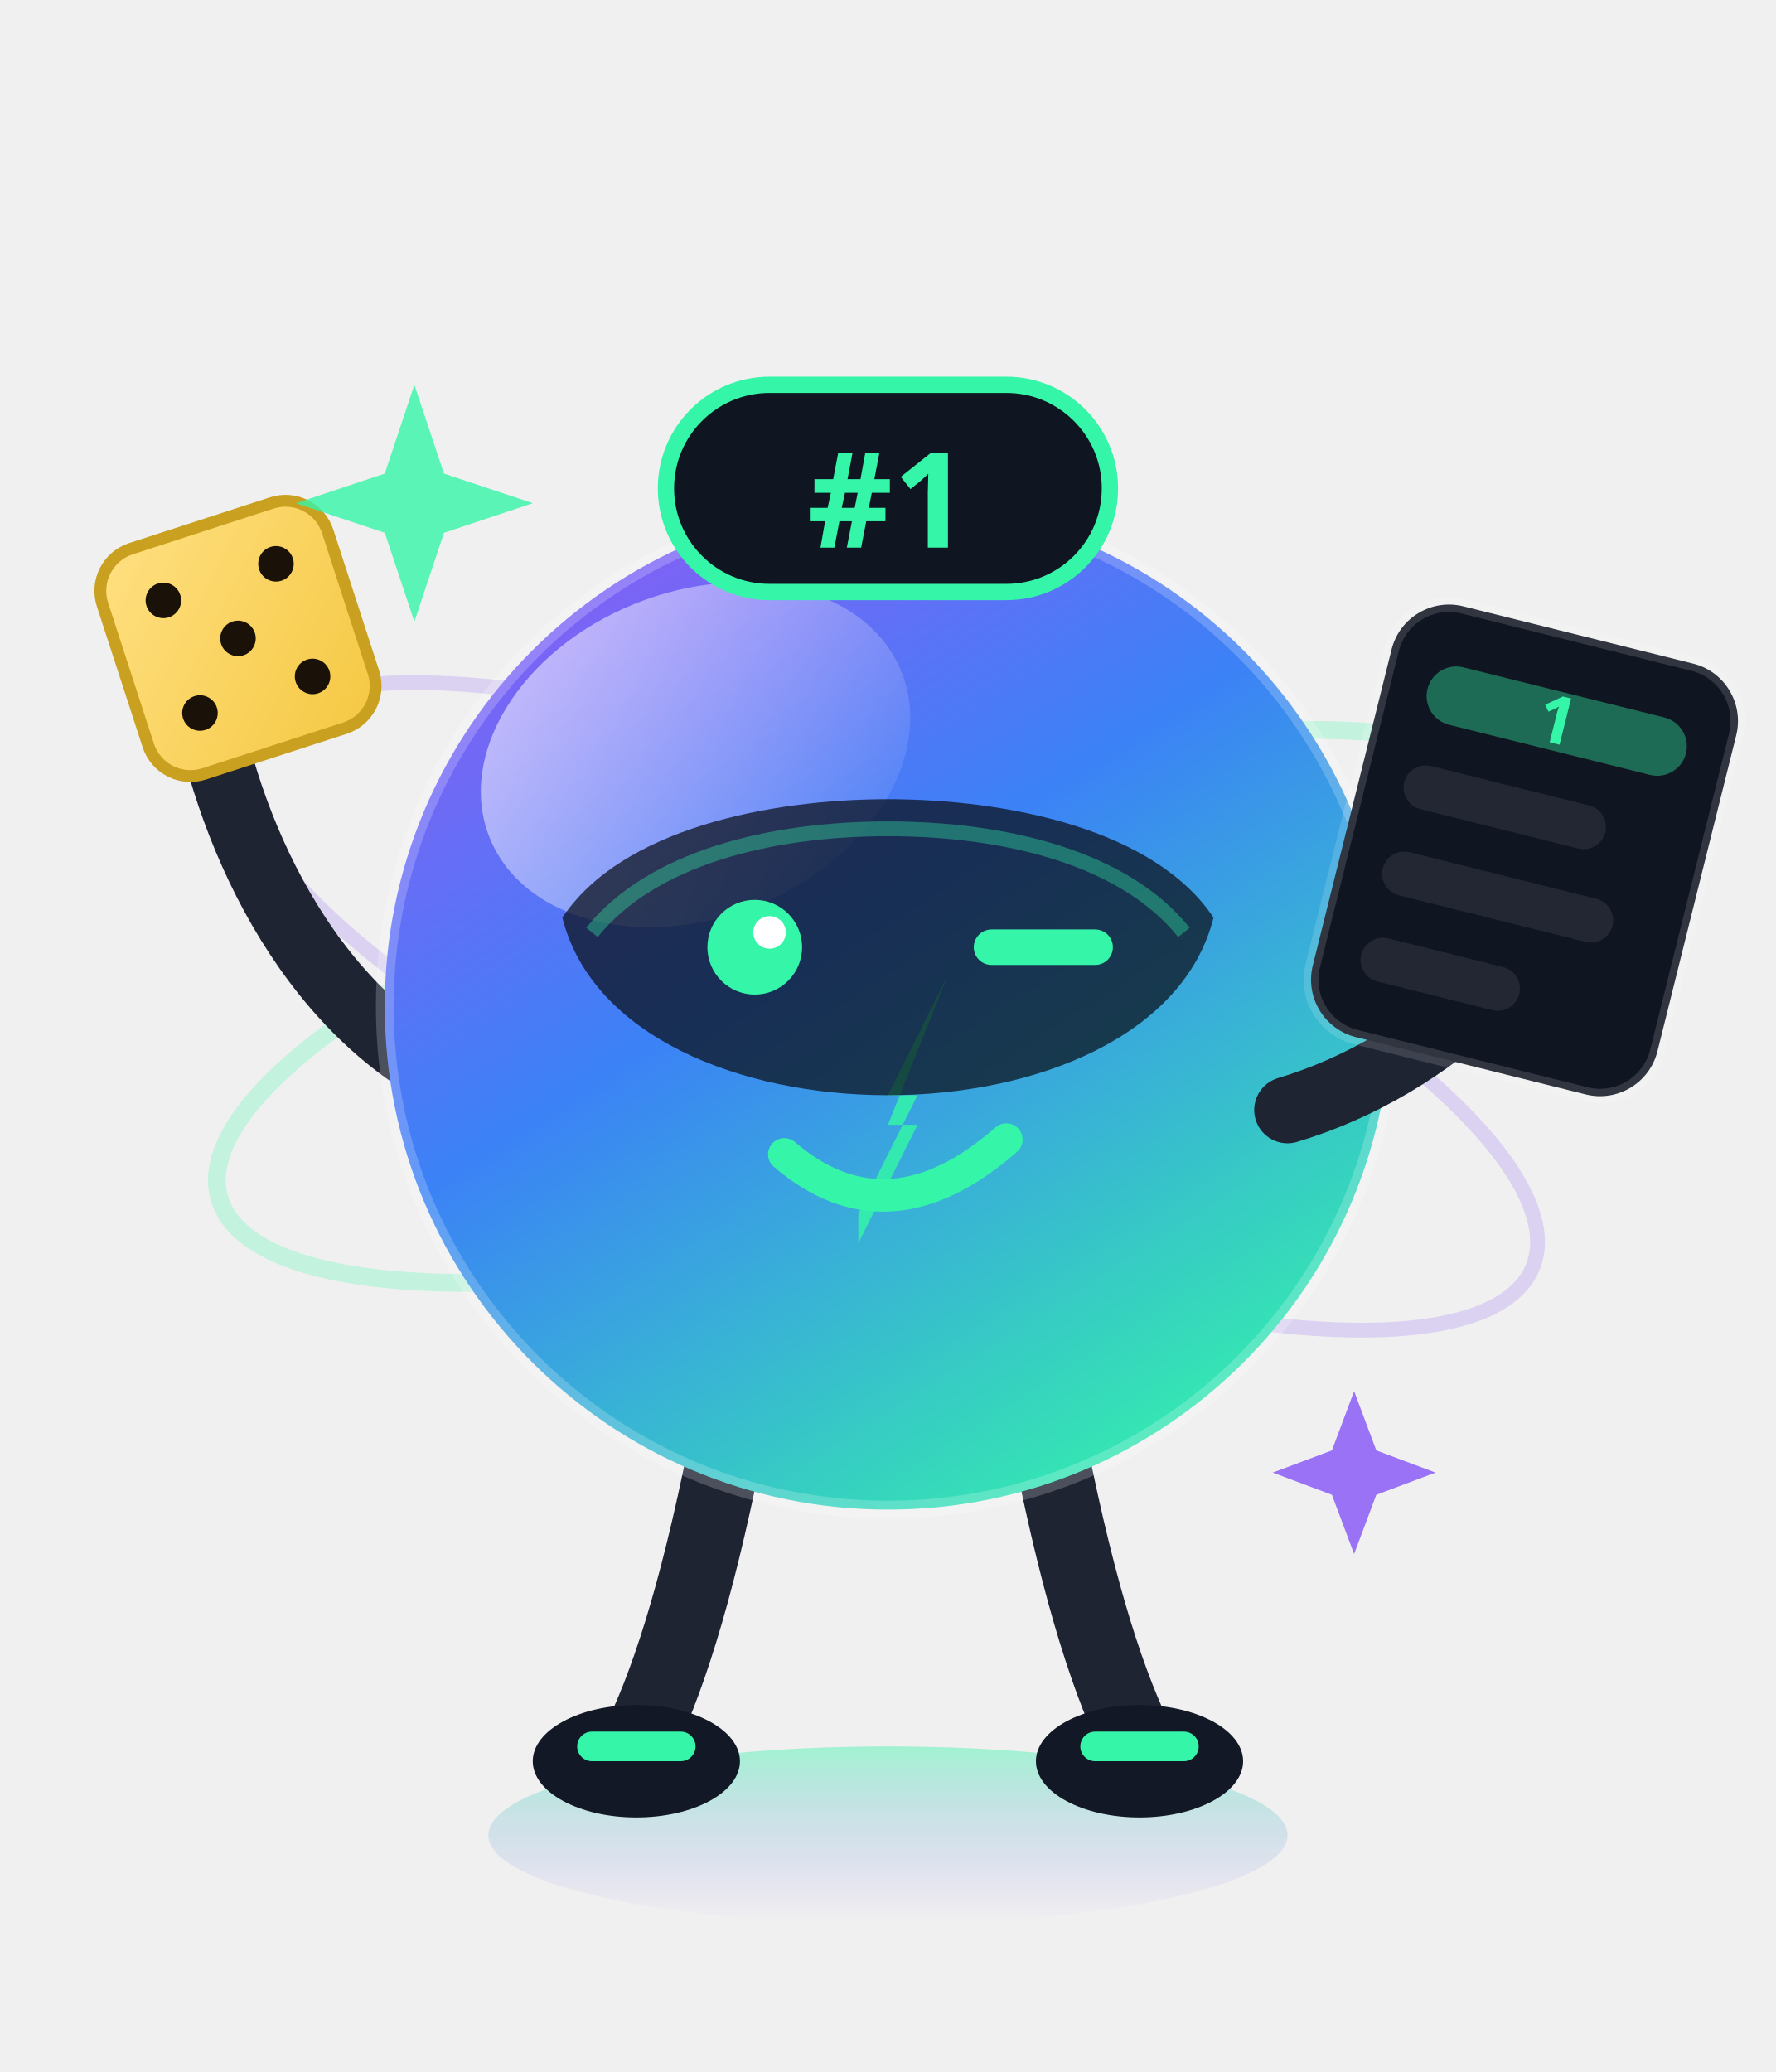
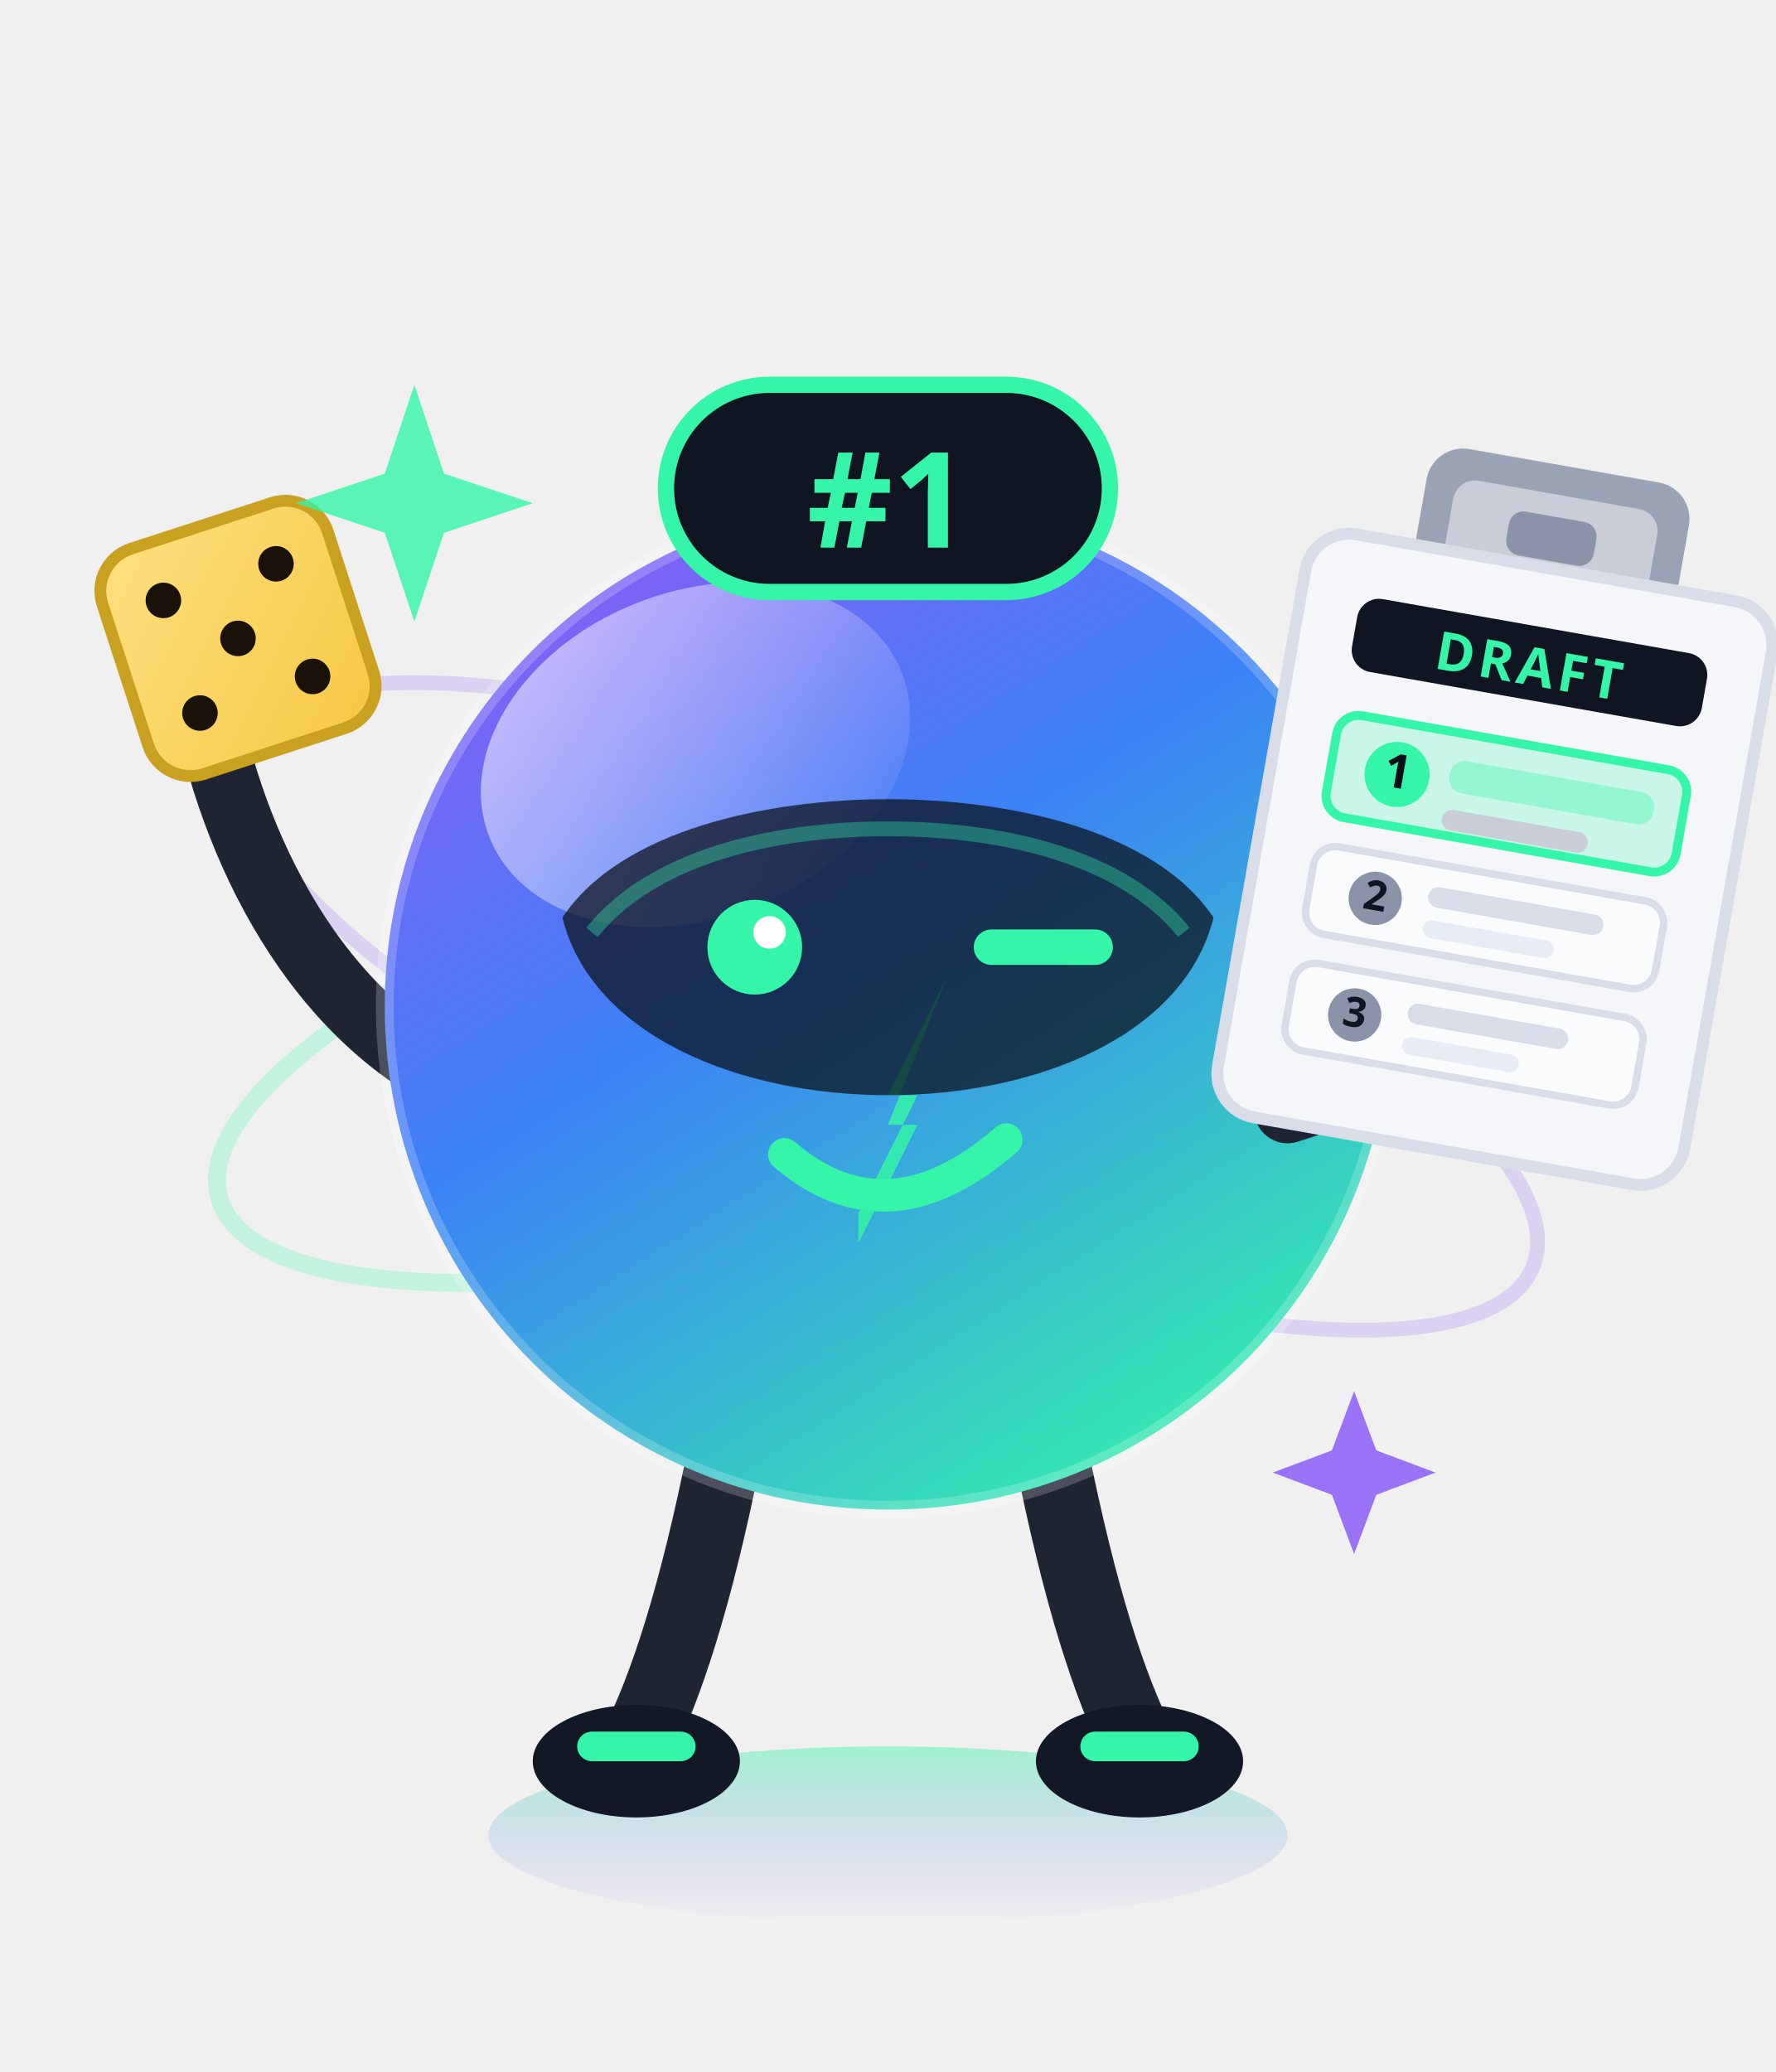
<svg xmlns="http://www.w3.org/2000/svg" viewBox="0 0 120 140" aria-hidden="true">
  <defs>
    <linearGradient id="orbBody" x1="18%" y1="0%" x2="82%" y2="100%">
      <stop offset="0%" stop-color="#8b5cf6" />
      <stop offset="42%" stop-color="#3b82f6" />
      <stop offset="100%" stop-color="#34f5a8" />
    </linearGradient>
    <linearGradient id="orbShine" x1="0%" y1="0%" x2="100%" y2="100%">
      <stop offset="0%" stop-color="#ffffff" stop-opacity="0.62" />
      <stop offset="100%" stop-color="#ffffff" stop-opacity="0" />
    </linearGradient>
    <linearGradient id="groundGlow" x1="0%" y1="0%" x2="0%" y2="100%">
      <stop offset="0%" stop-color="#34f5a8" stop-opacity="0.42" />
      <stop offset="100%" stop-color="#8b5cf6" stop-opacity="0" />
    </linearGradient>
    <linearGradient id="goldFace" x1="0%" y1="0%" x2="100%" y2="100%">
      <stop offset="0%" stop-color="#ffe082" />
      <stop offset="100%" stop-color="#f5c842" />
    </linearGradient>
    <filter id="softGlow" x="-30%" y="-30%" width="160%" height="160%">
      <feGaussianBlur stdDeviation="2.5" result="blur" />
      <feMerge>
        <feMergeNode in="blur" />
        <feMergeNode in="SourceGraphic" />
      </feMerge>
    </filter>
  </defs>
  <ellipse cx="60" cy="68" rx="47" ry="14" fill="none" stroke="rgba(52,245,168,0.24)" stroke-width="1.2" transform="rotate(-16 60 68)" />
  <ellipse cx="60" cy="68" rx="47" ry="14" fill="none" stroke="rgba(139,92,246,0.2)" stroke-width="1" transform="rotate(22 60 68)" />
  <ellipse cx="60" cy="124" rx="27" ry="6" fill="url(#groundGlow)" />
  <path d="M49 98 C47 108 45 114 43 118" stroke="#1f2433" stroke-width="5" stroke-linecap="round" fill="none" />
  <path d="M71 98 C73 108 75 114 77 118" stroke="#1f2433" stroke-width="5" stroke-linecap="round" fill="none" />
  <ellipse cx="43" cy="119" rx="7" ry="3.8" fill="#121826" />
  <ellipse cx="77" cy="119" rx="7" ry="3.8" fill="#121826" />
  <path d="M40 118 H46 M74 118 H80" stroke="#34f5a8" stroke-width="2" stroke-linecap="round" />
  <path d="M33 74 C22 70 16 58 14 48" stroke="#1f2433" stroke-width="4.5" stroke-linecap="round" fill="none" />
  <g transform="translate(6 38) rotate(-18)">
    <rect x="0" y="0" width="16" height="16" rx="3" fill="url(#goldFace)" stroke="#c9a020" stroke-width="0.8" />
    <circle cx="4" cy="4" r="1.2" fill="#1a1208" />
    <circle cx="12" cy="4" r="1.2" fill="#1a1208" />
    <circle cx="8" cy="8" r="1.2" fill="#1a1208" />
    <circle cx="4" cy="12" r="1.2" fill="#1a1208" />
    <circle cx="12" cy="12" r="1.2" fill="#1a1208" />
  </g>
  <circle cx="60" cy="68" r="34" fill="url(#orbBody)" stroke="rgba(255,255,255,0.2)" stroke-width="1.2" />
  <ellipse cx="47" cy="51" rx="15" ry="11" fill="url(#orbShine)" transform="rotate(-22 47 51)" />
  <path d="M58 82 L62 74 L60 74 L64 66 L60 76 L62 76 L58 84 Z" fill="#34f5a8" opacity="0.85" />
  <path d="M38 62 C42 56 52 54 60 54 C68 54 78 56 82 62 C80 70 70 74 60 74 C50 74 40 70 38 62 Z" fill="#0a0e18" opacity="0.72" />
  <path d="M40 63 C44 58 52 56 60 56 C68 56 76 58 80 63" stroke="rgba(52,245,168,0.35)" stroke-width="1" fill="none" />
  <circle cx="51" cy="64" r="3.2" fill="#34f5a8" />
  <circle cx="52" cy="63" r="1.1" fill="#fff" />
  <path d="M67 64 H74" stroke="#34f5a8" stroke-width="2.4" stroke-linecap="round" />
  <path d="M53 78 Q60 84 68 77" stroke="#34f5a8" stroke-width="2.2" stroke-linecap="round" fill="none" />
  <g transform="translate(60 33)">
    <rect x="-15" y="-7" width="30" height="14" rx="7" fill="#101522" stroke="#34f5a8" stroke-width="1.1" />
    <text x="0" y="4" text-anchor="middle" font-family="system-ui,sans-serif" font-size="9" font-weight="800" fill="#34f5a8">#1</text>
  </g>
-   <path d="M87 75 C97 72 105 64 109 55" stroke="#1f2433" stroke-width="4.5" stroke-linecap="round" fill="none" />
-   <g transform="translate(95 40) rotate(14)">
-     <rect width="24" height="30" rx="4" fill="#101522" stroke="rgba(255,255,255,0.14)" stroke-width="1" />
-     <rect x="3" y="4" width="18" height="4" rx="2" fill="rgba(52,245,168,0.38)" />
-     <text x="12" y="7.5" text-anchor="middle" font-family="system-ui,sans-serif" font-size="4.5" font-weight="800" fill="#34f5a8">1</text>
-     <rect x="3" y="11" width="14" height="3" rx="1.5" fill="rgba(255,255,255,0.08)" />
-     <rect x="3" y="17" width="16" height="3" rx="1.5" fill="rgba(255,255,255,0.08)" />
-     <rect x="3" y="23" width="11" height="3" rx="1.5" fill="rgba(255,255,255,0.08)" />
+   <path d="M87 75 C97 72 105 64 109 54" stroke="#1f2433" stroke-width="4.5" stroke-linecap="round" fill="none" />
+   <g transform="translate(86 28) rotate(10)">
+     <rect x="11" y="0" width="18" height="9" rx="2.5" fill="#9aa3b5" />
+     <rect x="13" y="2" width="14" height="6" rx="1.5" fill="#c9cdd8" />
+     <rect x="17" y="3.5" width="6" height="3" rx="1" fill="#8b93a8" />
+     <rect x="4" y="7" width="32" height="40" rx="3" fill="#f4f6fa" stroke="#d8dde8" stroke-width="0.8" />
+     <rect x="8" y="11" width="24" height="5" rx="1.5" fill="#101522" />
+     <text x="20" y="15" text-anchor="middle" font-family="system-ui,sans-serif" font-size="3.6" font-weight="800" letter-spacing="0.08em" fill="#34f5a8">DRAFT</text>
+     <rect x="8" y="19" width="24" height="7" rx="1.5" fill="rgba(52,245,168,0.22)" stroke="#34f5a8" stroke-width="0.6" />
+     <circle cx="12.5" cy="22.5" r="2.2" fill="#34f5a8" />
+     <text x="12.5" y="23.4" text-anchor="middle" font-family="system-ui,sans-serif" font-size="3.2" font-weight="800" fill="#0a0e18">1</text>
+     <rect x="16" y="20.8" width="14" height="2.2" rx="1" fill="rgba(52,245,168,0.35)" />
+     <rect x="16" y="24.2" width="10" height="1.4" rx="0.7" fill="#c9cdd8" />
+     <rect x="8" y="28" width="24" height="6" rx="1.5" fill="rgba(255,255,255,0.55)" stroke="#d8dde8" stroke-width="0.5" />
+     <circle cx="12.5" cy="31" r="1.8" fill="#8b93a8" />
+     <text x="12.5" y="31.8" text-anchor="middle" font-family="system-ui,sans-serif" font-size="2.8" font-weight="700" fill="#101522">2</text>
+     <rect x="16" y="29.5" width="12" height="1.4" rx="0.7" fill="#d8dde8" />
+     <rect x="16" y="31.8" width="9" height="1.2" rx="0.6" fill="#e8ecf4" />
+     <rect x="8" y="36" width="24" height="6" rx="1.5" fill="rgba(255,255,255,0.55)" stroke="#d8dde8" stroke-width="0.5" />
+     <circle cx="12.5" cy="39" r="1.8" fill="#8b93a8" />
+     <text x="12.5" y="39.8" text-anchor="middle" font-family="system-ui,sans-serif" font-size="2.8" font-weight="700" fill="#101522">3</text>
+     <rect x="16" y="37.5" width="11" height="1.4" rx="0.7" fill="#d8dde8" />
+     <rect x="16" y="39.8" width="8" height="1.2" rx="0.6" fill="#e8ecf4" />
  </g>
  <path d="M26 32 L28 26 L30 32 L36 34 L30 36 L28 42 L26 36 L20 34 Z" fill="#34f5a8" opacity="0.8" />
  <path d="M90 98 L91.5 94 L93 98 L97 99.5 L93 101 L91.5 105 L90 101 L86 99.5 Z" fill="#8b5cf6" opacity="0.85" />
</svg>
